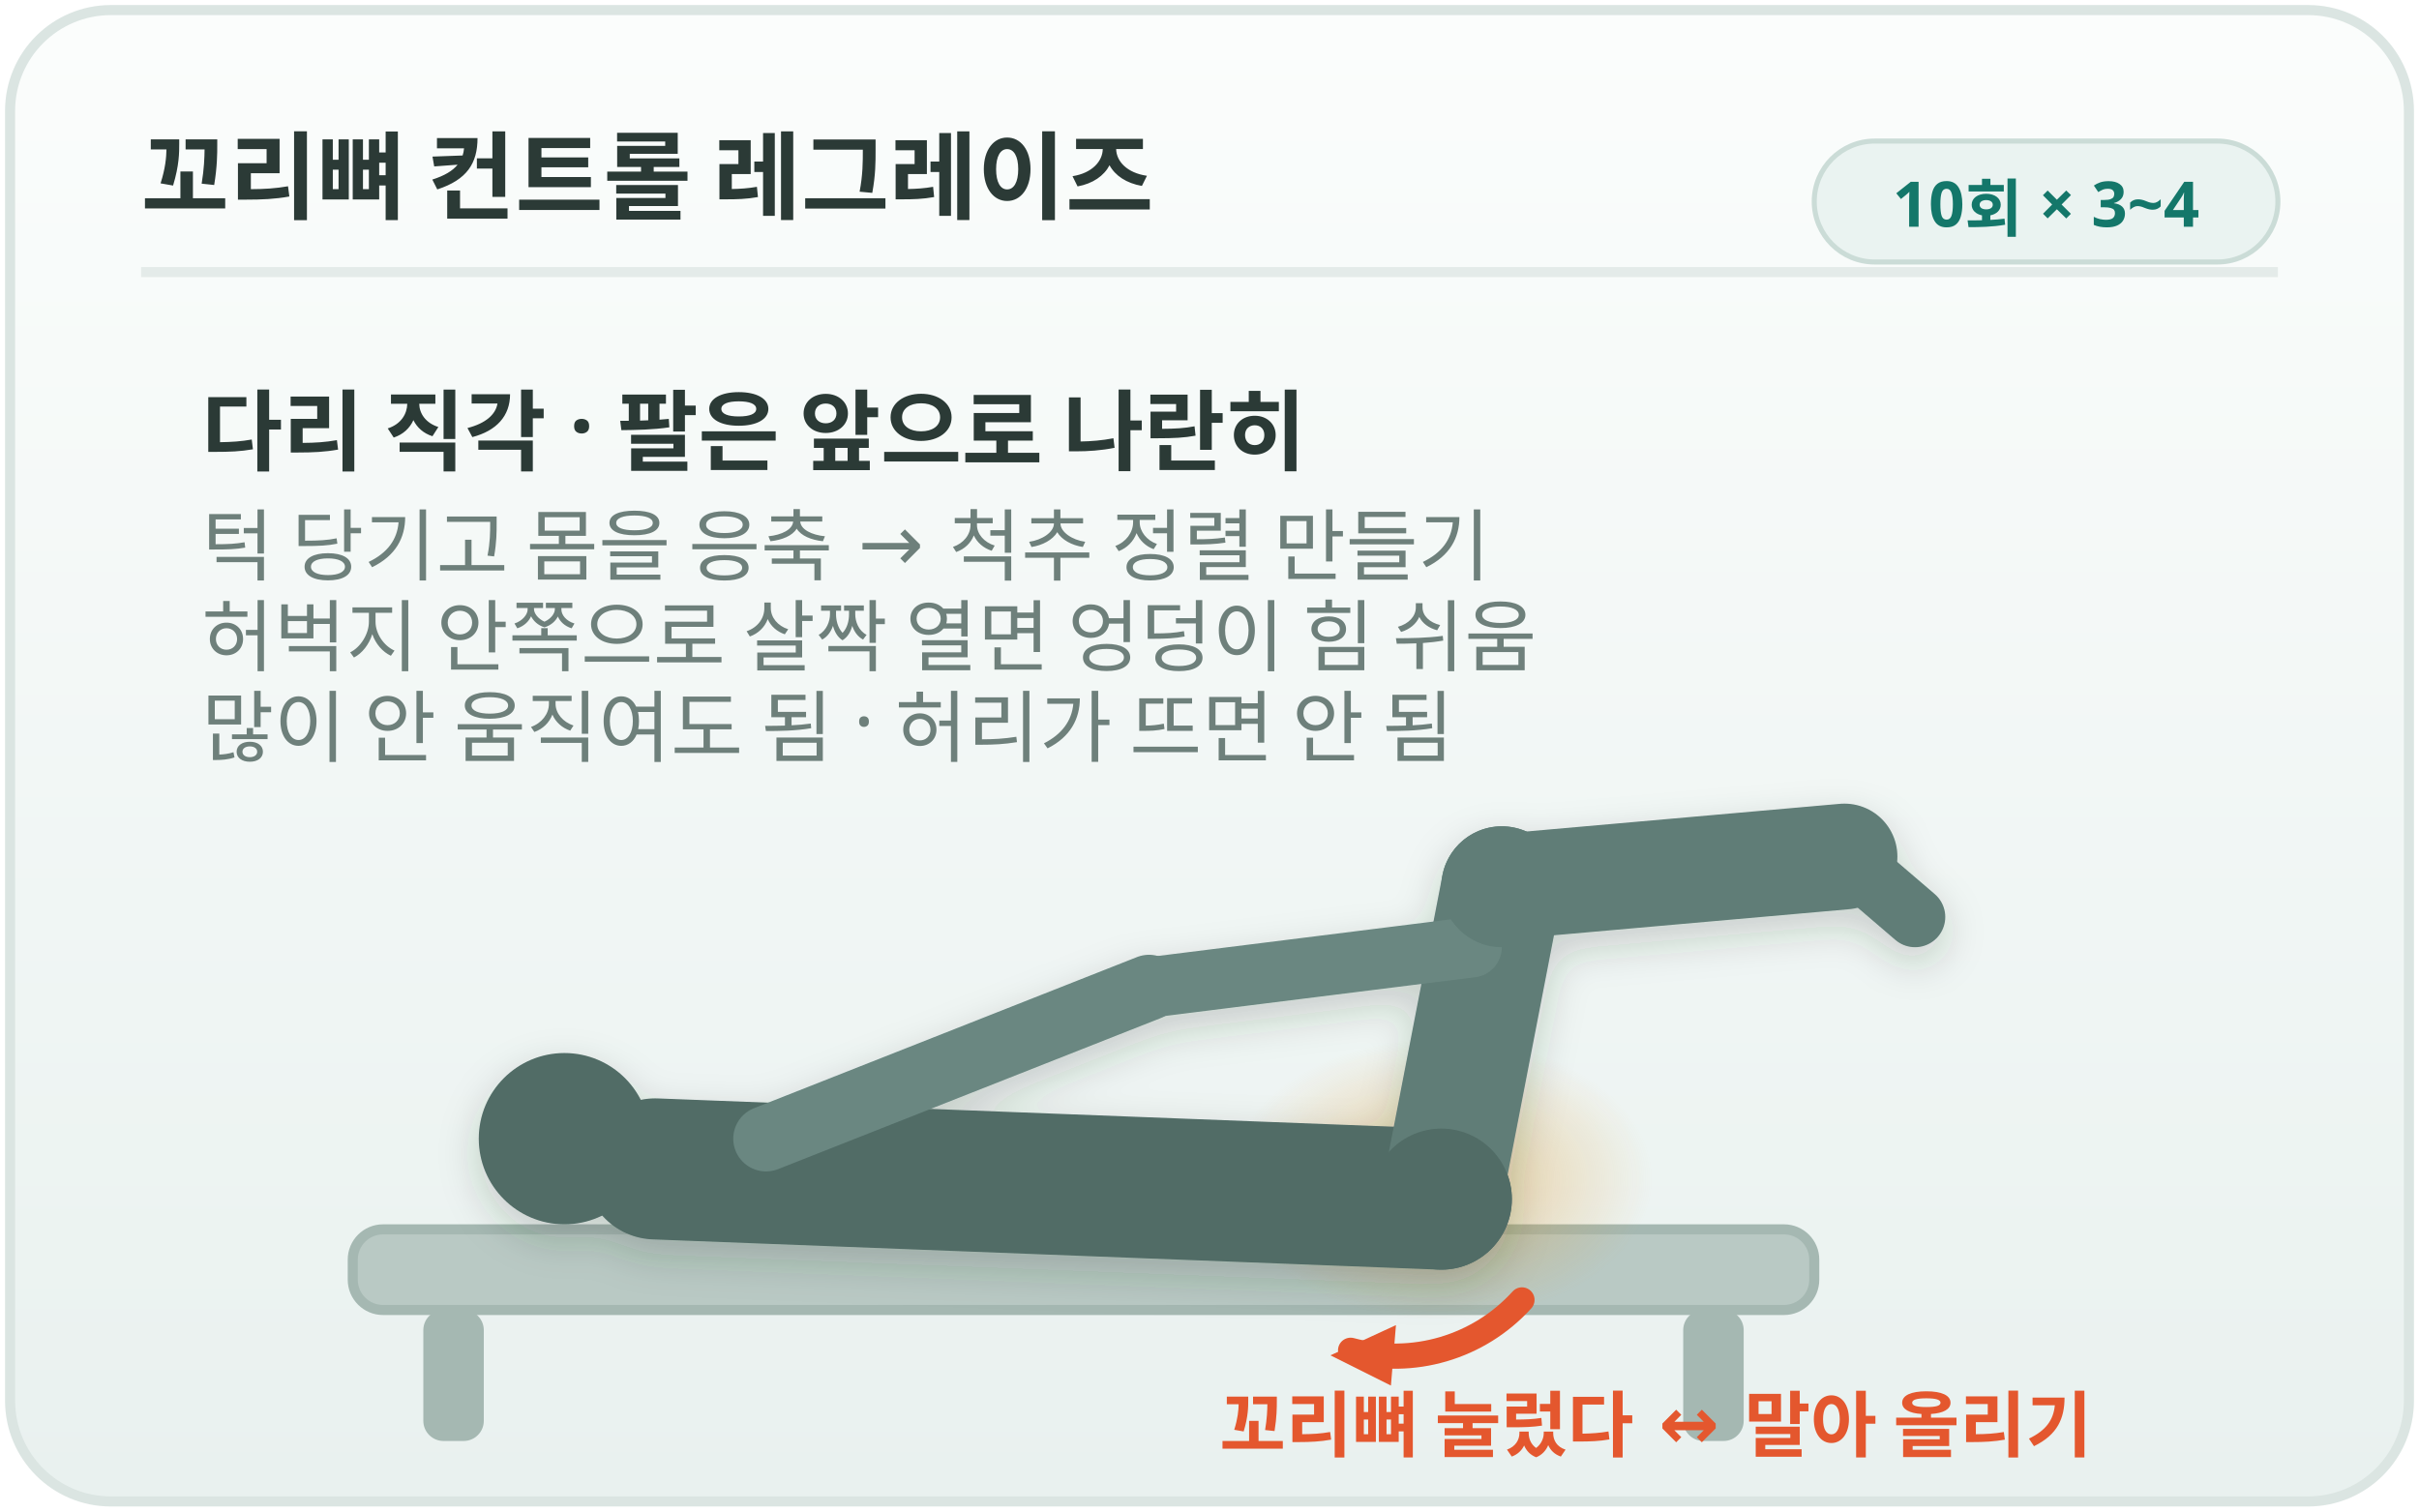
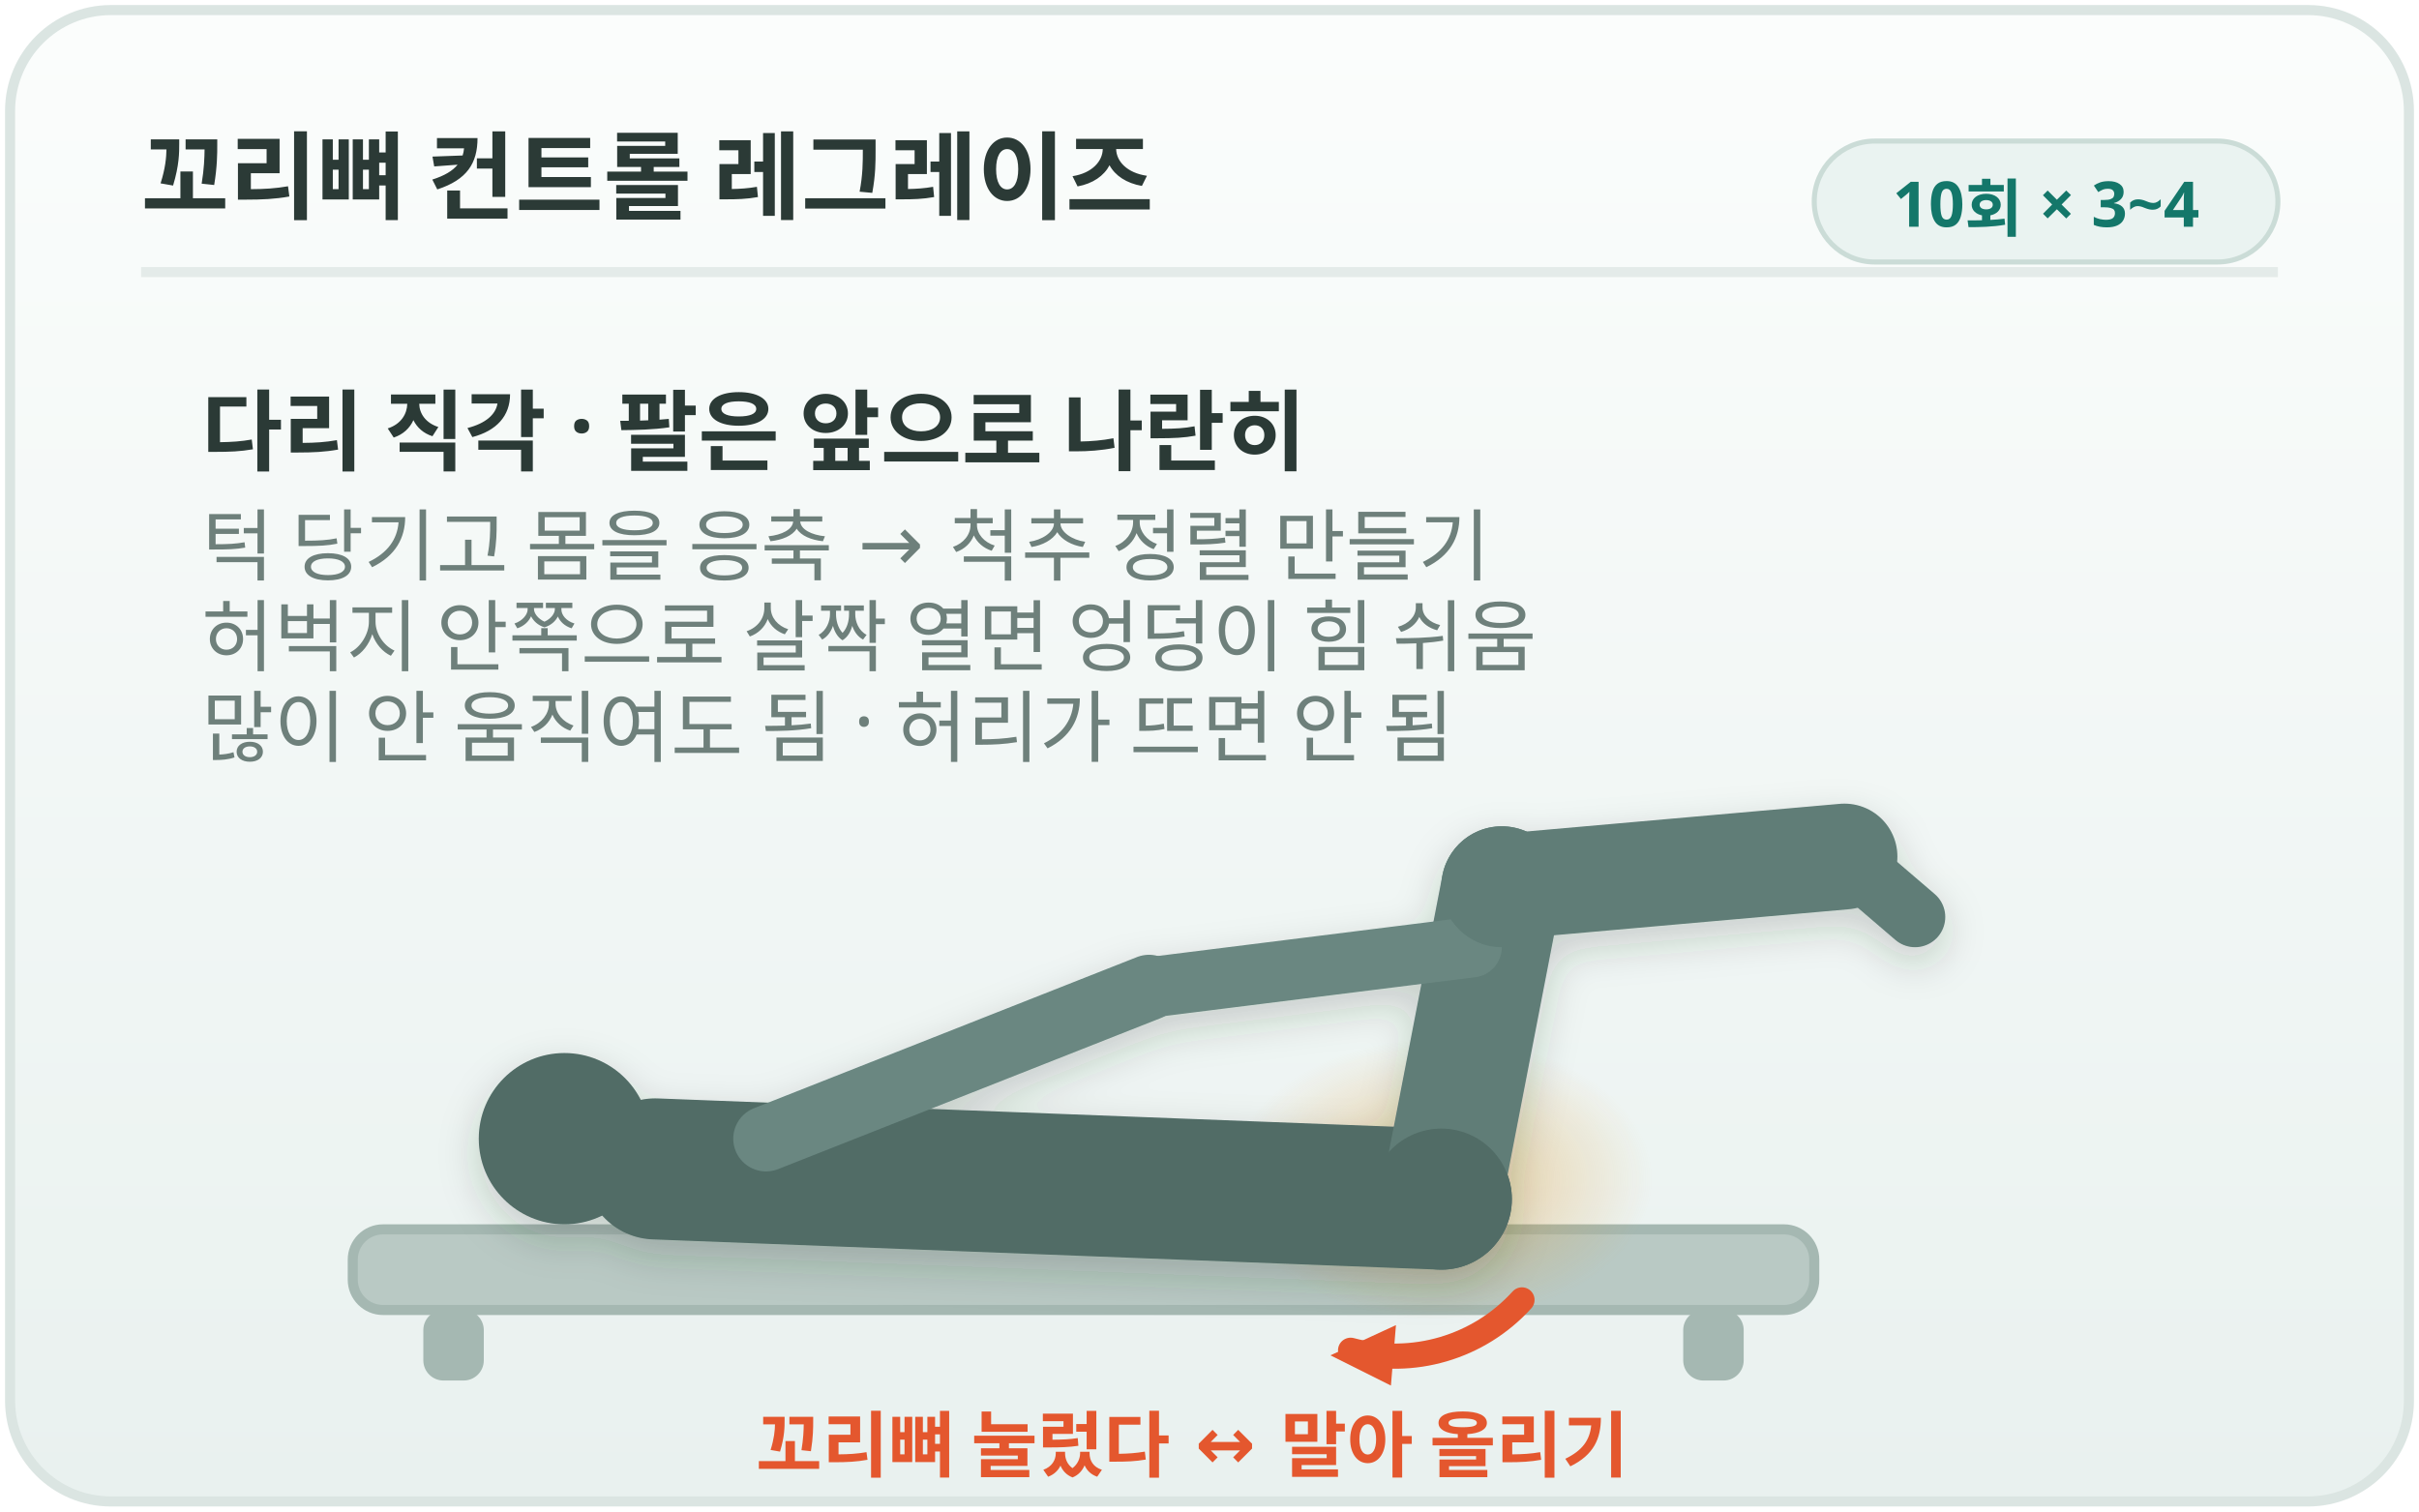
<svg xmlns="http://www.w3.org/2000/svg" viewBox="0 0 480 300" font-family="'Noto Sans KR','Apple SD Gothic Neo',sans-serif">
  <defs>
    <linearGradient id="bg" x1="0" y1="0" x2="0" y2="1">
      <stop offset="0" stop-color="#FBFDFC" />
      <stop offset="1" stop-color="#E9F1EF" />
    </linearGradient>
    <radialGradient id="glow" cx="50%" cy="50%" r="50%">
      <stop offset="0" stop-color="#E0982A" stop-opacity="0.45" />
      <stop offset="1" stop-color="#E0982A" stop-opacity="0" />
    </radialGradient>
    <filter id="soft" x="-30%" y="-30%" width="160%" height="160%">
      <feDropShadow dx="0" dy="3" stdDeviation="4" flood-color="#22332F" flood-opacity="0.20" />
    </filter>
  </defs>
  <rect x="2" y="2" width="476" height="296" rx="20" fill="url(#bg)" stroke="#DBE5E2" stroke-width="2" />
  <text x="28" y="42" font-size="19" font-weight="700" fill="#2B3A36">꼬리뼈 컨트롤 레그레이즈</text>
  <line x1="28" y1="54" x2="452" y2="54" stroke="#E4EBE9" stroke-width="2" />
  <rect x="70" y="244" width="290" height="16" rx="6" fill="#B9C9C4" stroke="#A5B8B2" stroke-width="2" />
-   <rect x="84" y="260" width="12" height="26" rx="4" fill="#A5B8B2" />
-   <rect x="334" y="260" width="12" height="26" rx="4" fill="#A5B8B2" />
+   <rect x="84" y="260" width="12" height="14" rx="4" fill="#A5B8B2" />
+   <rect x="334" y="260" width="12" height="14" rx="4" fill="#A5B8B2" />
  <ellipse cx="286" cy="234" rx="42" ry="28" fill="url(#glow)" />
  <g filter="url(#soft)" stroke-linecap="round">
    <line x1="130" y1="232" x2="286" y2="238" stroke="#516C66" stroke-width="28" />
    <line x1="286" y1="238" x2="298" y2="176" stroke="#607D77" stroke-width="24" />
    <line x1="298" y1="176" x2="366" y2="170" stroke="#607D77" stroke-width="21" />
    <line x1="366" y1="170" x2="380" y2="182" stroke="#607D77" stroke-width="12" />
    <line x1="152" y1="226" x2="228" y2="196" stroke="#6A8781" stroke-width="13" />
    <line x1="228" y1="196" x2="292" y2="188" stroke="#6A8781" stroke-width="12" />
    <circle cx="286" cy="238" r="14" fill="#516C66" />
    <circle cx="298" cy="176" r="12" fill="#607D77" />
    <circle cx="112" cy="226" r="17" fill="#516C66" />
  </g>
  <path d="M 302 258 A 34 34 0 0 1 268 268" fill="none" stroke="#E4572E" stroke-width="5" stroke-linecap="round" />
  <polygon points="264,269 277,263 276,275" fill="#E4572E" />
-   <text x="242" y="288" font-size="14.3" font-weight="700" fill="#E4572E">꼬리뼈 눌렀다 ↔ 말아 올리기</text>
+   <text x="150" y="292" font-size="14.3" font-weight="700" fill="#E4572E">꼬리뼈 눌렀다 ↔ 말아 올리기</text>
  <text x="40" y="92" font-size="17.5" font-weight="600" fill="#2B3A36">다리 직각 · 팔은 앞으로 나란히</text>
  <text x="40" y="114" font-size="15.6" fill="#6E807B">턱 당기고 몸을 응축 → 척추 정렬 만들기</text>
  <text x="40" y="132" font-size="15.6" fill="#6E807B">허벅지 안쪽으로 살짝 열면 엉덩이 힘 쉬움</text>
  <text x="40" y="150" font-size="15.6" fill="#6E807B">많이 안 움직여도 됨 · 허리가 뜨면 안 됨</text>
  <rect x="360" y="28" width="92" height="24" rx="12" fill="#EAF3F1" stroke="#CBDCD7" />
  <text x="406" y="45" font-size="12.5" font-weight="700" fill="#14776A" text-anchor="middle">10회 × 3~4</text>
</svg>
